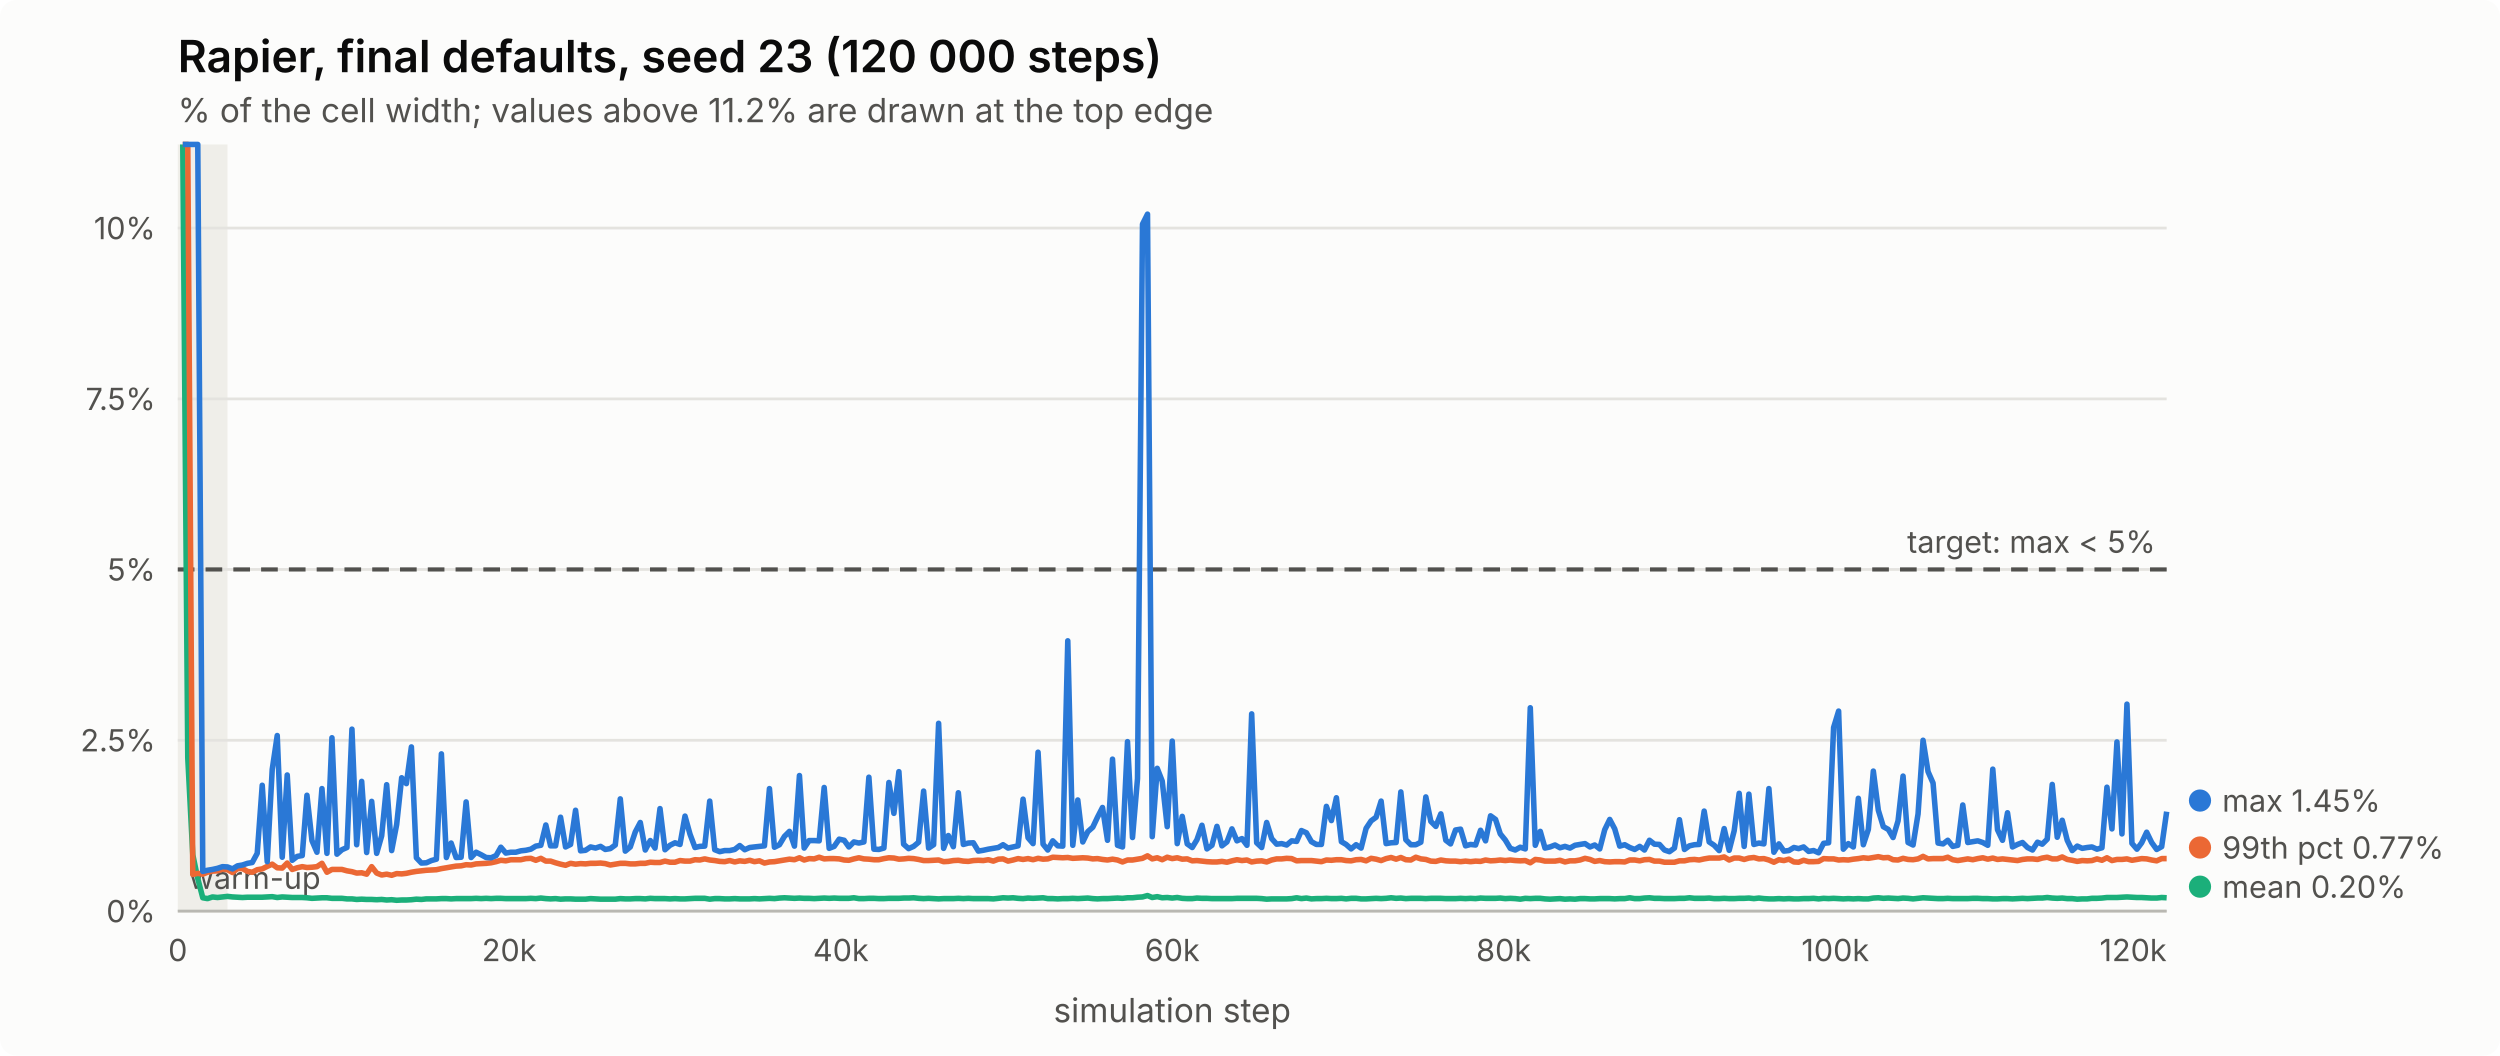
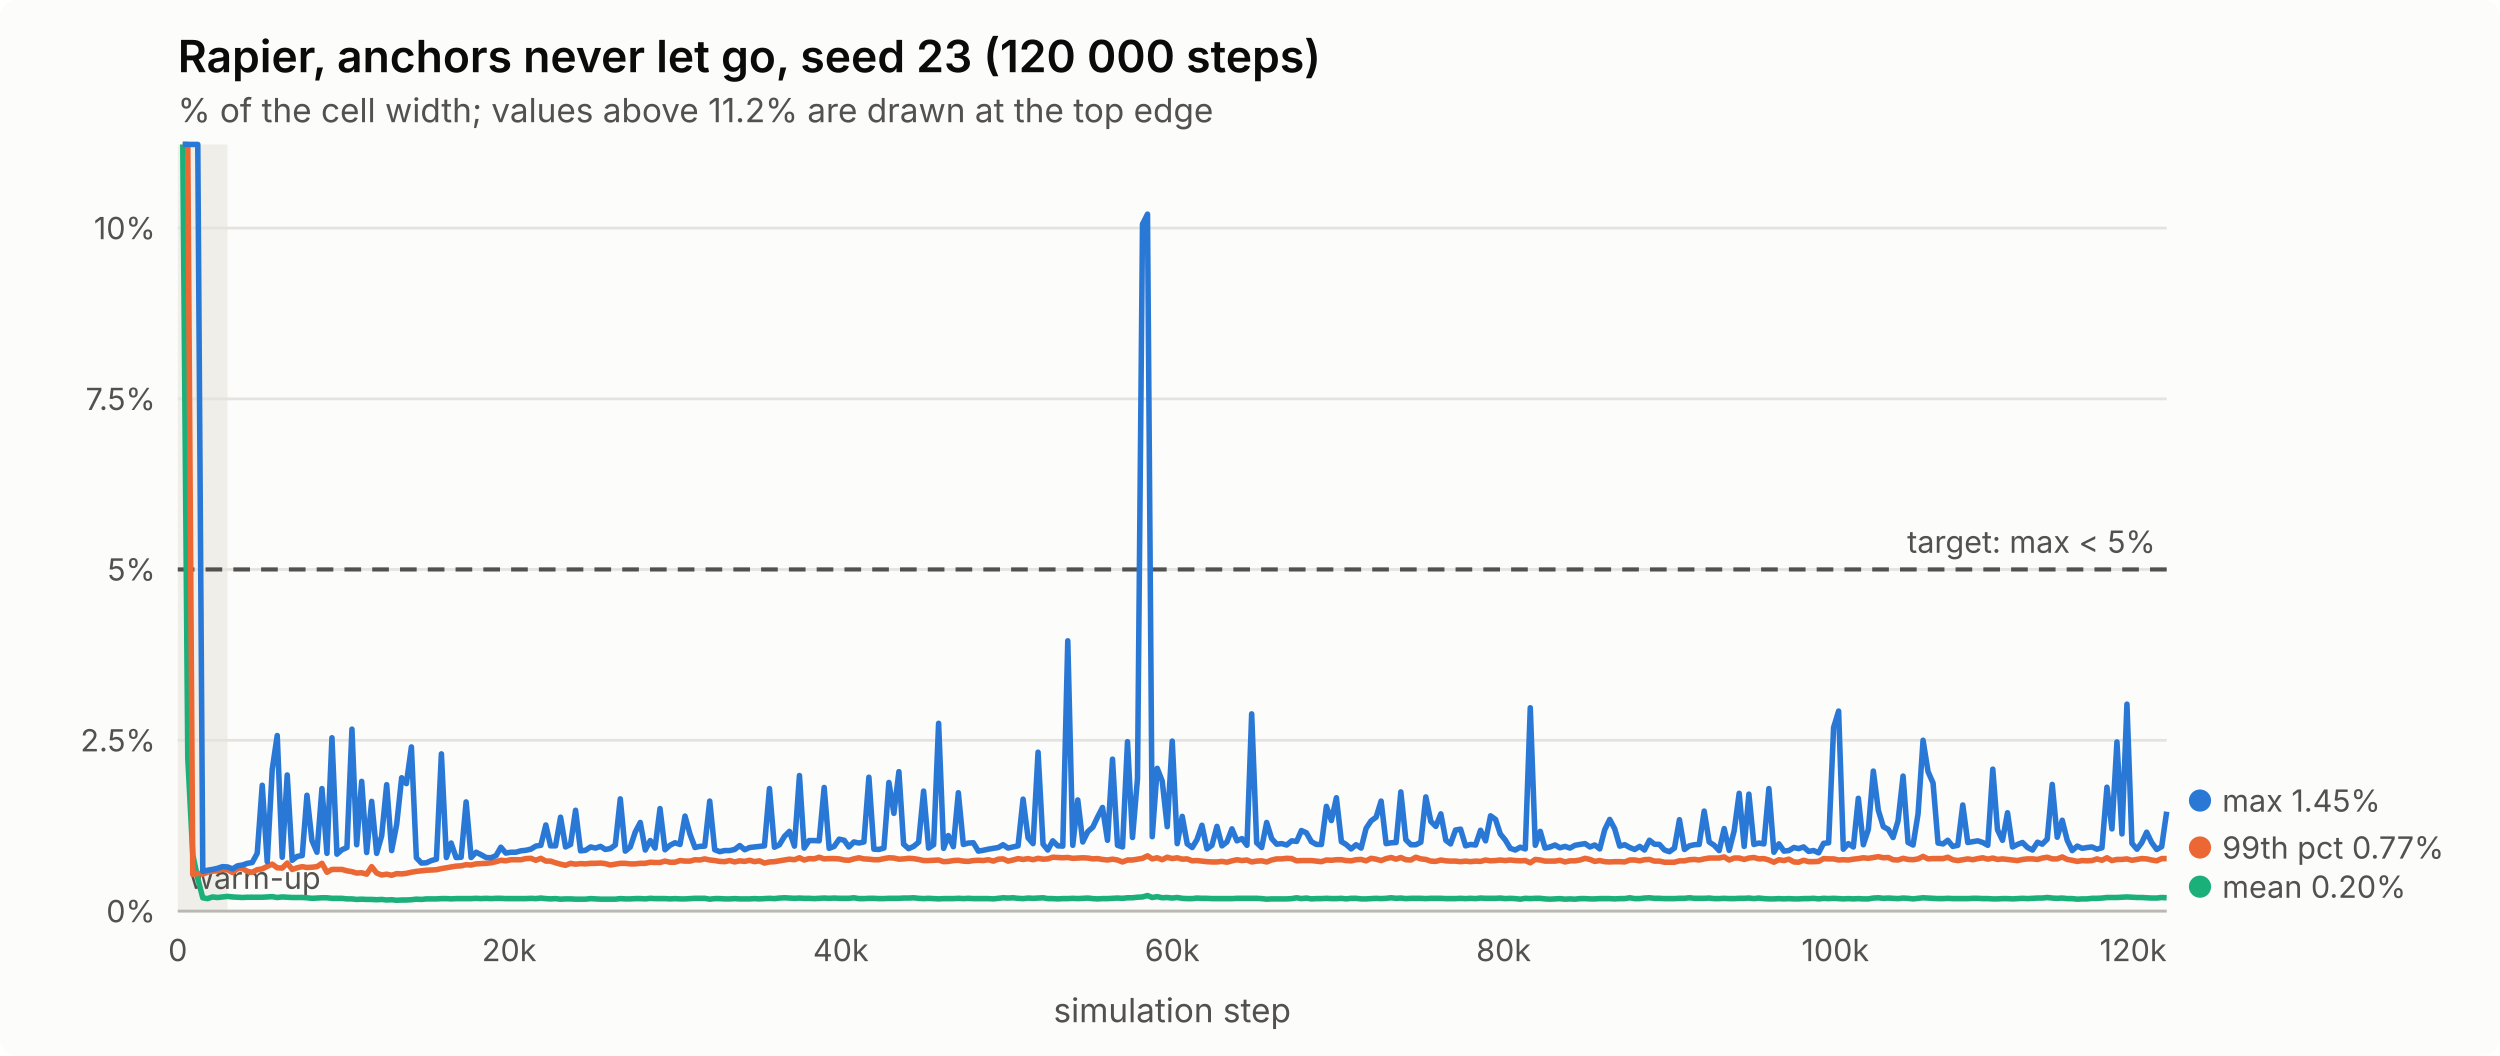
- <svg xmlns="http://www.w3.org/2000/svg" viewBox="0 0 900 380" width="900" height="380" role="img" aria-label="Rapier, final defaults, seed 23 (120 000 steps)">
+ <svg xmlns="http://www.w3.org/2000/svg" viewBox="0 0 900 380" width="900" height="380" role="img" aria-label="Rapier, anchors never let go, seed 23 (120 000 steps)">
  <style>
  .surface { fill: #fcfcfb; } .title { fill: #0b0b0b; } .label, .tick { fill: #52514e; }
  .grid { stroke: #e4e3df; } .axis { stroke: #b9b8b2; } .warmup { fill: #efeee9; }
  .target { stroke: #52514e; } .s1 { stroke: #2a78d6; } .s2 { stroke: #eb6834; } .s3 { stroke: #1baf7a; }
  .k1 { fill: #2a78d6; } .k2 { fill: #eb6834; } .k3 { fill: #1baf7a; }
  @media (prefers-color-scheme: dark) {
    .surface { fill: #1a1a19; } .title { fill: #f0efec; } .label, .tick { fill: #c3c2b7; }
    .grid { stroke: #2f2f2d; } .axis { stroke: #5a5955; } .warmup { fill: #252524; }
    .target { stroke: #c3c2b7; } .s1 { stroke: #3987e5; } .s2 { stroke: #d95926; } .s3 { stroke: #199e70; }
    .k1 { fill: #3987e5; } .k2 { fill: #d95926; } .k3 { fill: #199e70; }
  }
  text { font-family: system-ui, -apple-system, "Segoe UI", sans-serif; }
</style>
  <rect class="surface" width="900" height="380" rx="6" />
-   <text class="title" x="64" y="26" font-size="16" font-weight="600">Rapier, final defaults, seed 23 (120 000 steps)</text>
+   <text class="title" x="64" y="26" font-size="16" font-weight="600">Rapier, anchors never let go, seed 23 (120 000 steps)</text>
  <text class="label" x="64" y="44" font-size="12">% of the cell width; values above 11.2% are drawn at the top edge</text>
  <rect class="warmup" x="64.0" y="52" width="17.9" height="276" />
  <text class="label" x="68.0" y="320" font-size="11">warm-up</text>
  <line class="grid" x1="64" x2="780" y1="328.0" y2="328.0" stroke-width="1" />
  <text class="tick" x="56" y="332.0" font-size="11" text-anchor="end">0%</text>
  <line class="grid" x1="64" x2="780" y1="266.5" y2="266.5" stroke-width="1" />
  <text class="tick" x="56" y="270.5" font-size="11" text-anchor="end">2.5%</text>
  <line class="grid" x1="64" x2="780" y1="205.0" y2="205.0" stroke-width="1" />
  <text class="tick" x="56" y="209.0" font-size="11" text-anchor="end">5%</text>
  <line class="grid" x1="64" x2="780" y1="143.6" y2="143.6" stroke-width="1" />
  <text class="tick" x="56" y="147.6" font-size="11" text-anchor="end">7.5%</text>
  <line class="grid" x1="64" x2="780" y1="82.1" y2="82.1" stroke-width="1" />
  <text class="tick" x="56" y="86.1" font-size="11" text-anchor="end">10%</text>
  <text class="tick" x="64.0" y="346" font-size="11" text-anchor="middle">0</text>
  <text class="tick" x="183.3" y="346" font-size="11" text-anchor="middle">20k</text>
  <text class="tick" x="302.7" y="346" font-size="11" text-anchor="middle">40k</text>
  <text class="tick" x="422.0" y="346" font-size="11" text-anchor="middle">60k</text>
  <text class="tick" x="541.3" y="346" font-size="11" text-anchor="middle">80k</text>
  <text class="tick" x="660.7" y="346" font-size="11" text-anchor="middle">100k</text>
  <text class="tick" x="780.0" y="346" font-size="11" text-anchor="end">120k</text>
  <text class="label" x="422.0" y="368" font-size="12" text-anchor="middle">simulation step</text>
  <line class="axis" x1="64" x2="780" y1="328" y2="328" stroke-width="1" />
  <line class="target" x1="64" x2="780" y1="205.0" y2="205.0" stroke-width="1.5" stroke-dasharray="6 4" />
  <text class="label" x="776" y="199.0" font-size="11" text-anchor="end">target: max &lt; 5%</text>
  <polyline class="s3" fill="none" stroke-width="2" stroke-linejoin="round" points="65.8,52.0 67.6,272.9 69.4,307.7 71.2,316.3 73.0,323.2 74.7,323.5 76.5,322.9 78.3,323.1 80.1,322.9 81.9,322.7 83.7,322.9 85.5,323.0 87.3,323.1 89.1,323.0 90.8,323.0 92.6,323.0 94.4,323.0 96.2,322.9 98.0,322.8 99.8,323.1 101.6,322.9 103.4,323.0 105.2,323.1 107.0,323.1 108.8,323.1 110.5,323.2 112.3,323.4 114.1,323.3 115.9,323.2 117.7,323.2 119.5,323.4 121.3,323.4 123.1,323.4 124.9,323.6 126.7,323.6 128.4,323.8 130.2,323.7 132.0,323.8 133.8,323.8 135.6,323.9 137.4,323.8 139.2,324.0 141.0,323.9 142.8,324.1 144.6,324.0 146.3,324.0 148.1,323.9 149.9,323.7 151.7,323.8 153.5,323.6 155.3,323.6 157.1,323.6 158.9,323.5 160.7,323.5 162.4,323.6 164.2,323.5 166.0,323.5 167.8,323.5 169.6,323.5 171.4,323.4 173.2,323.5 175.0,323.4 176.8,323.5 178.6,323.4 180.3,323.4 182.1,323.5 183.9,323.5 185.7,323.5 187.5,323.5 189.3,323.5 191.1,323.4 192.9,323.5 194.7,323.3 196.5,323.5 198.2,323.6 200.0,323.5 201.8,323.7 203.6,323.6 205.4,323.6 207.2,323.7 209.0,323.7 210.8,323.7 212.6,323.5 214.4,323.6 216.2,323.7 217.9,323.7 219.7,323.7 221.5,323.7 223.3,323.5 225.1,323.6 226.9,323.6 228.7,323.5 230.5,323.5 232.3,323.6 234.1,323.4 235.8,323.5 237.6,323.5 239.4,323.5 241.2,323.6 243.0,323.5 244.8,323.6 246.6,323.6 248.4,323.5 250.2,323.4 251.9,323.4 253.7,323.4 255.5,323.7 257.3,323.5 259.1,323.5 260.9,323.6 262.7,323.6 264.5,323.5 266.3,323.6 268.1,323.6 269.9,323.6 271.6,323.5 273.4,323.6 275.2,323.5 277.0,323.4 278.8,323.5 280.6,323.3 282.4,323.2 284.2,323.3 286.0,323.4 287.8,323.3 289.5,323.4 291.3,323.4 293.1,323.5 294.9,323.4 296.7,323.3 298.5,323.4 300.3,323.3 302.1,323.4 303.9,323.4 305.6,323.4 307.4,323.2 309.2,323.5 311.0,323.5 312.8,323.4 314.6,323.4 316.4,323.5 318.2,323.5 320.0,323.4 321.8,323.4 323.6,323.4 325.3,323.3 327.1,323.3 328.9,323.2 330.7,323.4 332.5,323.5 334.3,323.4 336.1,323.5 337.9,323.6 339.7,323.5 341.4,323.5 343.2,323.5 345.0,323.4 346.8,323.5 348.6,323.4 350.4,323.5 352.2,323.5 354.0,323.5 355.8,323.5 357.6,323.6 359.4,323.4 361.1,323.2 362.9,323.3 364.7,323.2 366.5,323.4 368.3,323.5 370.1,323.3 371.9,323.4 373.7,323.3 375.5,323.2 377.2,323.5 379.0,323.5 380.8,323.6 382.6,323.5 384.4,323.5 386.2,323.4 388.0,323.5 389.8,323.4 391.6,323.3 393.4,323.5 395.1,323.6 396.9,323.5 398.7,323.5 400.5,323.4 402.3,323.3 404.1,323.4 405.9,323.2 407.7,323.2 409.5,323.0 411.3,322.9 413.1,322.4 414.8,323.1 416.6,322.8 418.4,323.2 420.2,323.1 422.0,323.3 423.8,323.1 425.6,323.4 427.4,323.5 429.2,323.5 430.9,323.3 432.7,323.4 434.5,323.4 436.3,323.5 438.1,323.5 439.9,323.5 441.7,323.5 443.5,323.5 445.3,323.4 447.1,323.4 448.9,323.4 450.6,323.4 452.4,323.4 454.2,323.5 456.0,323.7 457.8,323.6 459.6,323.6 461.4,323.6 463.2,323.6 465.0,323.5 466.8,323.2 468.5,323.5 470.3,323.3 472.1,323.6 473.9,323.5 475.7,323.5 477.5,323.4 479.3,323.5 481.1,323.5 482.9,323.4 484.6,323.6 486.4,323.4 488.2,323.4 490.0,323.6 491.8,323.6 493.6,323.5 495.4,323.4 497.2,323.5 499.0,323.4 500.8,323.2 502.6,323.4 504.3,323.3 506.1,323.5 507.9,323.4 509.7,323.4 511.5,323.4 513.3,323.5 515.1,323.4 516.9,323.4 518.7,323.4 520.5,323.5 522.2,323.5 524.0,323.5 525.8,323.4 527.6,323.5 529.4,323.4 531.2,323.5 533.0,323.3 534.8,323.4 536.6,323.4 538.4,323.4 540.1,323.3 541.9,323.5 543.7,323.4 545.5,323.5 547.3,323.7 549.1,323.4 550.9,323.5 552.7,323.4 554.5,323.4 556.2,323.6 558.0,323.7 559.8,323.6 561.6,323.5 563.4,323.7 565.2,323.6 567.0,323.7 568.8,323.5 570.6,323.5 572.4,323.6 574.1,323.6 575.9,323.5 577.7,323.5 579.5,323.5 581.3,323.6 583.1,323.5 584.9,323.5 586.7,323.2 588.5,323.5 590.3,323.5 592.0,323.3 593.8,323.2 595.6,323.4 597.4,323.4 599.2,323.5 601.0,323.5 602.8,323.5 604.6,323.4 606.4,323.4 608.2,323.2 610.0,323.4 611.7,323.4 613.5,323.4 615.3,323.3 617.1,323.5 618.9,323.5 620.7,323.4 622.5,323.5 624.3,323.5 626.1,323.4 627.9,323.4 629.6,323.3 631.4,323.5 633.2,323.3 635.0,323.5 636.8,323.6 638.6,323.6 640.4,323.5 642.2,323.6 644.0,323.5 645.8,323.6 647.5,323.6 649.3,323.5 651.1,323.5 652.9,323.4 654.7,323.6 656.5,323.4 658.3,323.5 660.1,323.4 661.9,323.5 663.6,323.6 665.4,323.5 667.2,323.6 669.0,323.5 670.8,323.6 672.6,323.6 674.4,323.3 676.2,323.2 678.0,323.4 679.8,323.3 681.5,323.4 683.3,323.5 685.1,323.3 686.9,323.4 688.7,323.6 690.5,323.4 692.3,323.2 694.1,323.3 695.9,323.4 697.7,323.5 699.5,323.5 701.2,323.4 703.0,323.5 704.8,323.5 706.6,323.5 708.4,323.5 710.2,323.4 712.0,323.4 713.8,323.5 715.6,323.5 717.4,323.6 719.1,323.6 720.9,323.5 722.7,323.5 724.5,323.6 726.3,323.5 728.1,323.4 729.9,323.5 731.7,323.4 733.5,323.3 735.2,323.3 737.0,323.1 738.8,323.3 740.6,323.4 742.4,323.3 744.2,323.5 746.0,323.5 747.8,323.7 749.6,323.6 751.4,323.6 753.1,323.4 754.9,323.4 756.7,323.3 758.5,323.1 760.3,323.1 762.1,323.1 763.9,323.0 765.7,322.9 767.5,323.0 769.3,323.1 771.0,323.1 772.8,323.2 774.6,323.3 776.4,323.3 778.2,323.1 780.0,323.2" />
  <polyline class="s2" fill="none" stroke-width="2" stroke-linejoin="round" points="65.8,52.0 67.6,52.0 69.4,314.8 71.2,314.4 73.0,314.7 74.7,314.0 76.5,313.6 78.3,313.5 80.1,312.9 81.9,313.1 83.7,314.1 85.5,312.7 87.3,312.7 89.1,313.7 90.8,314.0 92.6,313.1 94.4,312.8 96.2,311.9 98.0,311.1 99.8,312.4 101.6,312.5 103.4,310.7 105.2,313.0 107.0,312.4 108.8,312.0 110.5,312.3 112.3,312.2 114.1,312.0 115.9,310.8 117.7,314.0 119.5,313.0 121.3,313.0 123.1,313.0 124.9,313.5 126.7,313.8 128.4,314.3 130.2,314.2 132.0,314.7 133.8,312.0 135.6,314.3 137.4,315.0 139.2,314.7 141.0,315.1 142.8,314.5 144.6,314.6 146.3,314.4 148.1,314.0 149.9,313.7 151.7,313.5 153.5,313.3 155.3,313.2 157.1,313.1 158.9,312.7 160.7,312.4 162.4,312.1 164.2,311.8 166.0,311.7 167.8,311.3 169.6,311.4 171.4,311.0 173.2,310.9 175.0,310.8 176.8,310.6 178.6,310.2 180.3,309.7 182.1,309.9 183.9,309.5 185.7,309.5 187.5,309.5 189.3,309.1 191.1,309.0 192.9,309.7 194.7,309.0 196.5,310.0 198.2,310.0 200.0,310.6 201.8,311.1 203.6,311.5 205.4,310.8 207.2,311.1 209.0,310.9 210.8,311.0 212.6,310.8 214.4,310.8 216.2,310.7 217.9,310.9 219.7,311.4 221.5,311.1 223.3,310.8 225.1,310.8 226.9,311.0 228.7,311.0 230.5,310.8 232.3,310.8 234.1,310.4 235.8,310.5 237.6,310.5 239.4,310.0 241.2,310.4 243.0,310.4 244.8,309.8 246.6,310.0 248.4,310.0 250.2,309.5 251.9,309.6 253.7,309.2 255.5,309.6 257.3,309.8 259.1,310.1 260.9,310.2 262.7,309.8 264.5,310.3 266.3,309.9 268.1,310.1 269.9,309.7 271.6,310.2 273.4,309.9 275.2,310.7 277.0,310.3 278.8,310.2 280.6,309.9 282.4,309.6 284.2,309.3 286.0,309.5 287.8,308.8 289.5,309.6 291.3,309.1 293.1,309.2 294.9,308.6 296.7,309.2 298.5,309.1 300.3,309.1 302.1,309.2 303.9,309.6 305.6,309.7 307.4,309.2 309.2,308.8 311.0,309.2 312.8,309.3 314.6,309.5 316.4,309.5 318.2,309.1 320.0,308.8 321.8,308.9 323.6,309.3 325.3,309.2 327.1,309.0 328.9,309.1 330.7,309.4 332.5,309.8 334.3,309.8 336.1,309.7 337.9,309.6 339.7,310.2 341.4,310.1 343.2,309.8 345.0,309.7 346.8,310.0 348.6,310.1 350.4,309.8 352.2,309.7 354.0,309.8 355.8,309.5 357.6,310.0 359.4,309.3 361.1,309.2 362.9,310.0 364.7,309.6 366.5,309.1 368.3,309.4 370.1,309.1 371.9,309.5 373.7,309.0 375.5,309.3 377.2,309.2 379.0,308.6 380.8,308.7 382.6,308.8 384.4,308.7 386.2,309.0 388.0,308.9 389.8,308.8 391.6,308.9 393.4,309.2 395.1,309.1 396.9,309.4 398.7,309.6 400.5,309.3 402.3,309.6 404.1,310.3 405.9,309.6 407.7,309.6 409.5,309.3 411.3,309.0 413.1,308.1 414.8,309.2 416.6,308.8 418.4,309.5 420.2,308.6 422.0,309.1 423.8,308.8 425.6,309.3 427.4,309.2 429.2,309.9 430.9,309.8 432.7,310.0 434.5,310.2 436.3,310.3 438.1,310.3 439.9,310.1 441.7,310.4 443.5,309.9 445.3,309.5 447.1,309.8 448.9,309.6 450.6,310.3 452.4,310.0 454.2,309.9 456.0,310.3 457.8,309.6 459.6,309.2 461.4,309.2 463.2,309.0 465.0,309.1 466.8,309.9 468.5,309.8 470.3,309.8 472.1,309.8 473.9,310.0 475.7,310.2 477.5,309.6 479.3,309.7 481.1,309.5 482.9,309.5 484.6,309.8 486.4,309.9 488.2,309.5 490.0,309.4 491.8,309.9 493.6,309.0 495.4,309.3 497.2,309.8 499.0,309.1 500.8,308.7 502.6,309.3 504.3,308.7 506.1,309.5 507.9,309.6 509.7,308.6 511.5,309.2 513.3,309.4 515.1,310.0 516.9,310.1 518.7,309.6 520.5,309.9 522.2,310.0 524.0,310.0 525.8,310.2 527.6,310.0 529.4,310.2 531.2,310.0 533.0,310.1 534.8,309.6 536.6,309.9 538.4,309.8 540.1,309.6 541.9,309.8 543.7,309.6 545.5,309.8 547.3,309.9 549.1,309.8 550.9,310.6 552.7,309.4 554.5,309.6 556.2,310.0 558.0,310.0 559.8,310.0 561.6,309.7 563.4,310.3 565.2,309.9 567.0,309.9 568.8,309.6 570.6,309.0 572.4,309.4 574.1,310.1 575.9,309.8 577.7,310.2 579.5,310.3 581.3,310.2 583.1,310.2 584.9,310.3 586.7,309.6 588.5,309.6 590.3,309.9 592.0,309.5 593.8,309.4 595.6,310.0 597.4,310.0 599.2,310.4 601.0,310.4 602.8,310.4 604.6,309.9 606.4,309.9 608.2,309.5 610.0,309.4 611.7,309.6 613.5,309.2 615.3,308.9 617.1,308.9 618.9,308.9 620.7,308.5 622.5,309.6 624.3,308.9 626.1,308.9 627.9,309.4 629.6,308.9 631.4,308.7 633.2,309.2 635.0,309.1 636.8,309.6 638.6,310.4 640.4,309.5 642.2,309.8 644.0,309.3 645.8,310.3 647.5,310.4 649.3,309.7 651.1,310.2 652.9,310.2 654.7,310.1 656.5,309.1 658.3,309.2 660.1,309.2 661.9,309.6 663.6,309.5 665.4,309.6 667.2,309.3 669.0,309.1 670.8,308.8 672.6,309.0 674.4,308.7 676.2,308.4 678.0,308.8 679.8,308.7 681.5,309.5 683.3,309.6 685.1,309.0 686.9,309.4 688.7,309.5 690.5,309.2 692.3,308.3 694.1,309.2 695.9,309.1 697.7,309.1 699.5,309.1 701.2,308.6 703.0,309.5 704.8,309.8 706.6,309.5 708.4,309.2 710.2,309.5 712.0,309.1 713.8,308.8 715.6,309.3 717.4,308.9 719.1,309.4 720.9,309.2 722.7,309.4 724.5,309.6 726.3,309.8 728.1,309.4 729.9,309.2 731.7,309.2 733.5,309.4 735.2,308.9 737.0,308.6 738.8,309.2 740.6,309.2 742.4,308.5 744.2,309.4 746.0,309.7 747.8,310.1 749.6,309.8 751.4,309.9 753.1,309.8 754.9,309.2 756.7,309.7 758.5,308.8 760.3,309.8 762.1,309.4 763.9,309.4 765.7,309.2 767.5,309.7 769.3,309.4 771.0,309.1 772.8,309.2 774.6,309.6 776.4,309.9 778.2,309.1 780.0,309.1" />
  <polyline class="s1" fill="none" stroke-width="2" stroke-linejoin="round" points="65.8,52.0 67.6,52.0 69.4,52.0 71.2,52.0 73.0,313.7 74.7,313.3 76.5,313.0 78.3,312.6 80.1,312.0 81.9,312.1 83.7,312.8 85.5,311.7 87.3,311.4 89.1,310.8 90.8,310.5 92.6,307.2 94.4,282.7 96.2,310.2 98.0,277.0 99.8,264.8 101.6,308.6 103.4,279.0 105.2,309.7 107.0,308.3 108.8,308.0 110.5,286.3 112.3,302.6 114.1,306.8 115.9,283.9 117.7,307.2 119.5,265.6 121.3,307.5 123.1,305.9 124.9,305.1 126.7,262.5 128.4,304.1 130.2,281.3 132.0,306.9 133.8,288.5 135.6,307.2 137.4,300.9 139.2,282.5 141.0,306.2 142.8,296.8 144.6,280.0 146.3,282.1 148.1,268.9 149.9,308.8 151.7,310.7 153.5,310.6 155.3,309.8 157.1,309.3 158.9,271.4 160.7,308.7 162.4,303.5 164.2,308.7 166.0,308.6 167.8,288.7 169.6,308.7 171.4,306.8 173.2,307.7 175.0,308.7 176.8,308.8 178.6,308.0 180.3,305.0 182.1,307.1 183.9,306.8 185.7,306.8 187.5,306.3 189.3,306.1 191.1,305.7 192.9,304.6 194.7,304.3 196.5,297.0 198.2,304.5 200.0,304.5 201.8,294.2 203.6,304.9 205.4,304.0 207.2,291.7 209.0,306.3 210.8,306.1 212.6,304.9 214.4,305.3 216.2,304.7 217.9,305.8 219.7,305.5 221.5,304.2 223.3,287.6 225.1,306.4 226.9,304.9 228.7,299.5 230.5,296.1 232.3,306.0 234.1,302.6 235.8,305.3 237.6,291.1 239.4,305.9 241.2,304.3 243.0,303.4 244.8,304.0 246.6,293.8 248.4,300.3 250.2,305.1 251.9,304.7 253.7,304.6 255.5,288.4 257.3,305.9 259.1,306.6 260.9,306.2 262.7,306.2 264.5,305.8 266.3,304.4 268.1,305.9 269.9,305.1 271.6,304.9 273.4,304.7 275.2,304.5 277.0,283.9 278.8,305.0 280.6,304.1 282.4,301.1 284.2,299.3 286.0,304.6 287.8,279.2 289.5,305.3 291.3,302.6 293.1,302.6 294.9,302.7 296.7,283.5 298.5,305.4 300.3,304.7 302.1,302.1 303.9,302.5 305.6,304.9 307.4,303.1 309.2,303.5 311.0,303.1 312.8,279.8 314.6,305.7 316.4,305.8 318.2,305.3 320.0,281.7 321.8,292.8 323.6,277.8 325.3,303.9 327.1,305.5 328.9,304.7 330.7,303.2 332.5,284.8 334.3,305.3 336.1,304.1 337.9,260.4 339.7,305.4 341.4,300.8 343.2,304.8 345.0,285.4 346.8,304.0 348.6,303.5 350.4,303.4 352.2,306.4 354.0,306.1 355.8,305.7 357.6,305.4 359.4,305.1 361.1,304.1 362.9,305.3 364.7,304.9 366.5,304.5 368.3,287.7 370.1,301.6 371.9,303.7 373.7,270.8 375.5,303.9 377.2,306.0 379.0,302.7 380.8,304.5 382.6,304.6 384.4,230.7 386.2,304.3 388.0,288.0 389.8,303.1 391.6,299.4 393.4,297.8 395.1,294.2 396.9,290.7 398.7,302.5 400.5,273.3 402.3,304.3 404.1,304.9 405.9,267.0 407.7,301.5 409.5,280.3 411.3,80.7 413.1,77.1 414.8,301.2 416.6,276.6 418.4,281.2 420.2,297.6 422.0,266.8 423.8,303.7 425.6,293.9 427.4,303.8 429.2,305.1 430.9,302.3 432.7,297.1 434.5,305.6 436.3,304.3 438.1,297.5 439.9,304.5 441.7,303.1 443.5,298.4 445.3,302.7 447.1,301.9 448.9,304.3 450.6,257.0 452.4,303.4 454.2,305.1 456.0,296.1 457.8,301.9 459.6,303.9 461.4,303.7 463.2,304.2 465.0,302.7 466.8,302.9 468.5,299.0 470.3,299.8 472.1,303.0 473.9,304.0 475.7,304.0 477.5,290.3 479.3,295.4 481.1,287.2 482.9,303.0 484.6,304.0 486.4,305.6 488.2,304.1 490.0,305.3 491.8,298.2 493.6,295.5 495.4,294.2 497.2,288.4 499.0,303.7 500.8,303.4 502.6,303.3 504.3,285.1 506.1,302.3 507.9,304.1 509.7,304.1 511.5,303.2 513.3,286.9 515.1,295.7 516.9,297.5 518.7,293.0 520.5,302.5 522.2,303.8 524.0,298.8 525.8,298.5 527.6,304.5 529.4,304.0 531.2,304.2 533.0,298.9 534.8,302.7 536.6,293.7 538.4,295.0 540.1,300.2 541.9,302.4 543.7,305.4 545.5,306.0 547.3,305.0 549.1,305.6 550.9,254.8 552.7,304.3 554.5,299.3 556.2,305.3 558.0,304.9 559.8,304.2 561.6,305.2 563.4,304.7 565.2,305.3 567.0,304.3 568.8,304.0 570.6,303.7 572.4,304.9 574.1,304.2 575.9,305.6 577.7,298.7 579.5,295.0 581.3,298.4 583.1,304.6 584.9,304.1 586.7,305.1 588.5,305.8 590.3,304.7 592.0,306.0 593.8,302.5 595.6,303.9 597.4,304.0 599.2,306.0 601.0,306.6 602.8,305.3 604.6,295.1 606.4,305.8 608.2,304.5 610.0,304.1 611.7,304.0 613.5,292.0 615.3,303.1 617.1,304.3 618.9,306.2 620.7,298.3 622.5,306.1 624.3,299.1 626.1,285.6 627.9,304.7 629.6,285.9 631.4,304.0 633.2,303.5 635.0,303.8 636.8,283.9 638.6,306.8 640.4,303.8 642.2,306.4 644.0,306.2 645.8,305.1 647.5,305.5 649.3,304.9 651.1,306.5 652.9,306.2 654.7,307.0 656.5,303.6 658.3,303.4 660.1,261.9 661.9,256.0 663.6,305.7 665.4,303.7 667.2,304.9 669.0,287.4 670.8,304.1 672.6,298.6 674.4,277.6 676.2,291.7 678.0,297.6 679.8,298.6 681.5,301.5 683.3,295.5 685.1,279.4 686.9,303.3 688.7,304.2 690.5,293.0 692.3,266.5 694.1,277.8 695.9,281.9 697.7,303.5 699.5,303.8 701.2,302.5 703.0,304.7 704.8,304.3 706.6,289.8 708.4,303.3 710.2,303.0 712.0,302.7 713.8,303.3 715.6,304.3 717.4,276.9 719.1,298.7 720.9,302.5 722.7,292.6 724.5,304.9 726.3,304.0 728.1,303.3 729.9,305.1 731.7,306.0 733.5,303.2 735.2,303.9 737.0,302.1 738.8,282.4 740.6,301.4 742.4,295.3 744.2,302.5 746.0,306.2 747.8,304.6 749.6,305.4 751.4,305.1 753.1,304.9 754.9,305.7 756.7,305.2 758.5,283.4 760.3,298.4 762.1,267.1 763.9,300.2 765.7,253.5 767.5,303.6 769.3,305.7 771.0,303.4 772.8,299.6 774.6,303.3 776.4,305.8 778.2,304.8 780.0,292.2" />
  <circle class="k3" cx="792" cy="319.2" r="4" />
  <text class="label" x="800" y="323.2" font-size="11">mean 0.20%</text>
  <circle class="k2" cx="792" cy="305.1" r="4" />
  <text class="label" x="800" y="309.1" font-size="11">99th pct 0.77%</text>
  <circle class="k1" cx="792" cy="288.2" r="4" />
  <text class="label" x="800" y="292.2" font-size="11">max 1.45%</text>
</svg>
